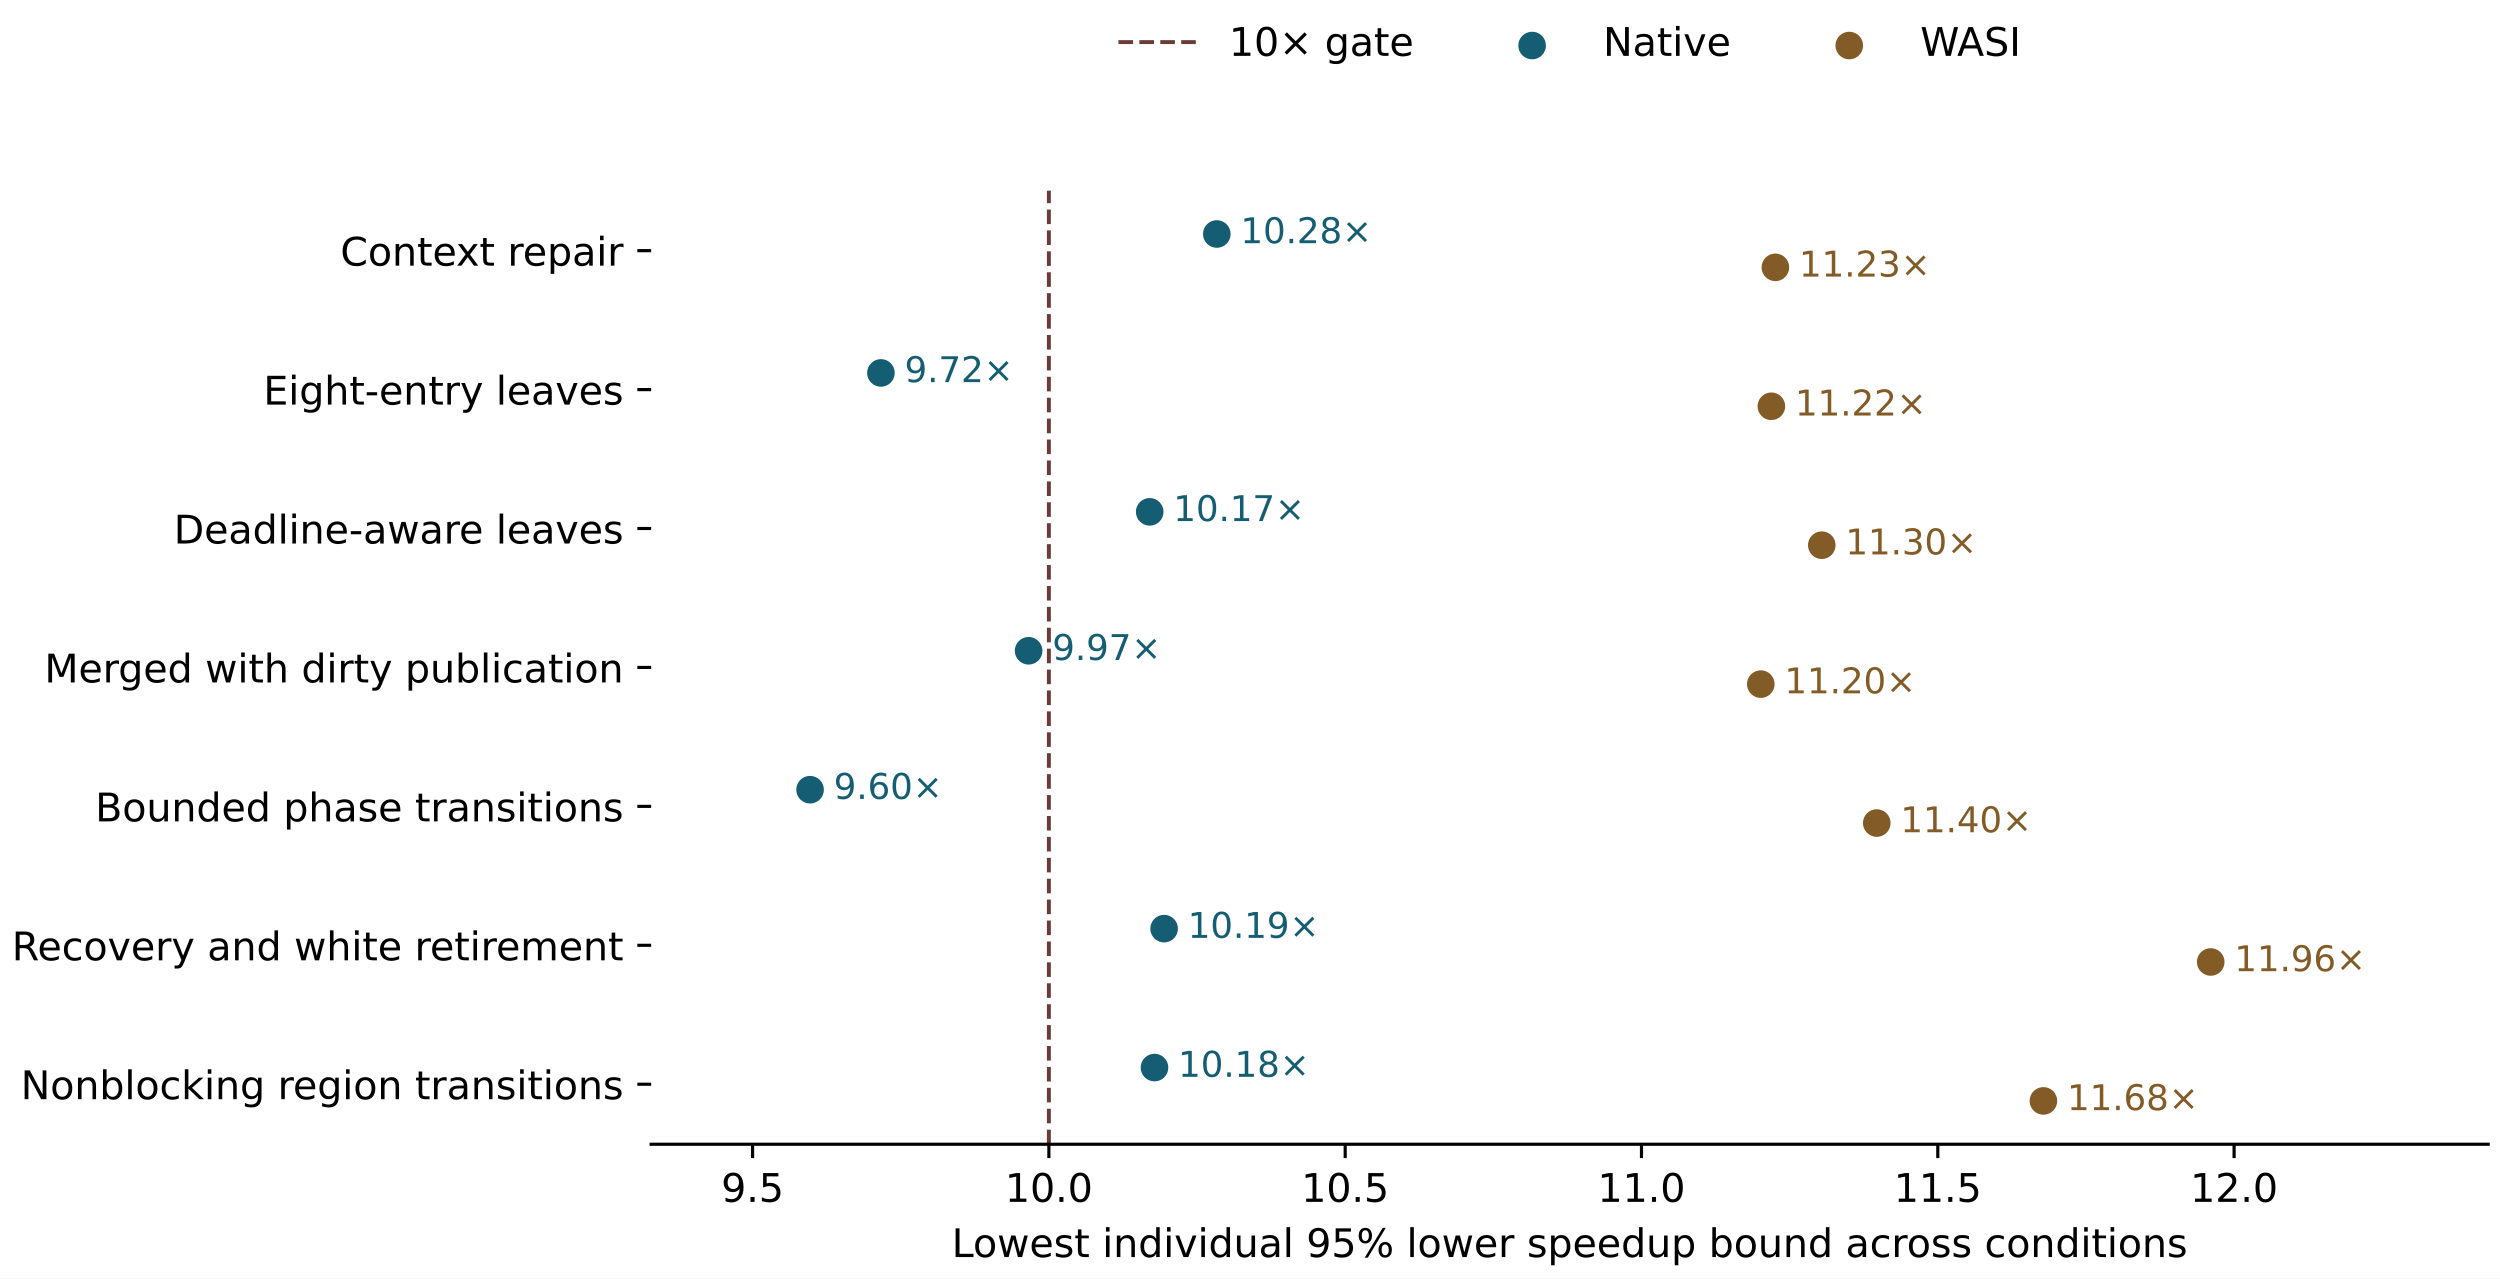
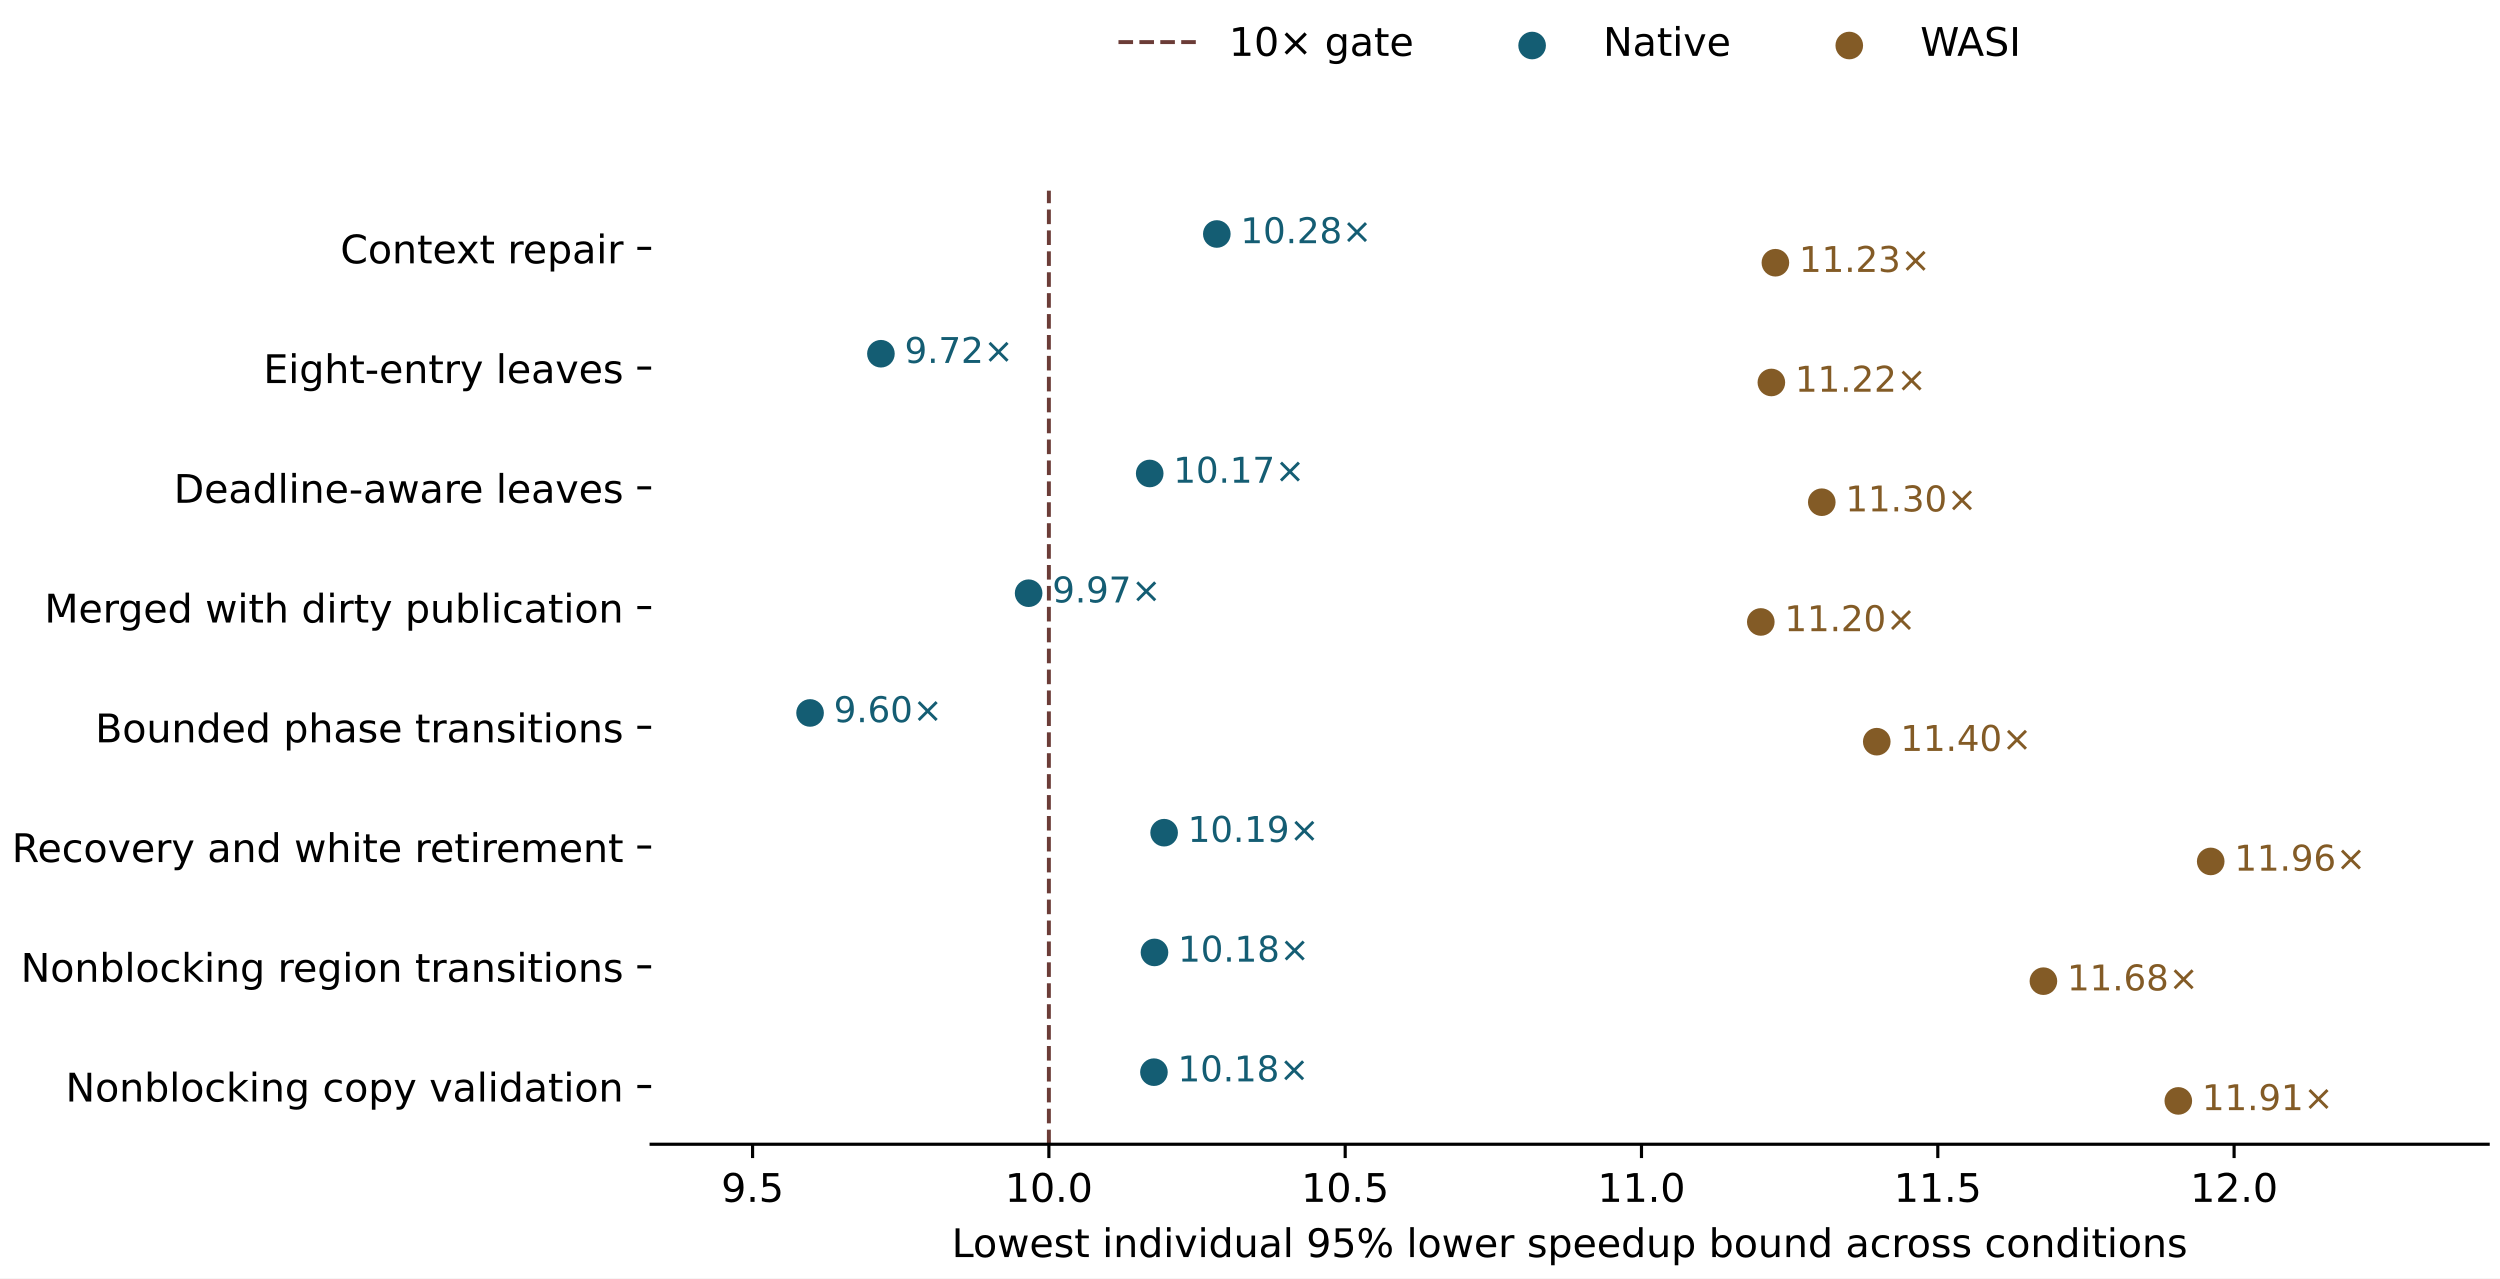
<svg xmlns="http://www.w3.org/2000/svg" xmlns:xlink="http://www.w3.org/1999/xlink" width="633.6pt" height="324pt" viewBox="0 0 633.6 324" version="1.1">
  <defs>
    <style type="text/css">*{stroke-linejoin: round; stroke-linecap: butt}</style>
  </defs>
  <g id="figure_1">
    <g id="patch_1">
      <path d="M 0 324 L 633.6 324 L 633.6 0 L 0 0 z " style="fill: #ffffff" />
    </g>
    <g id="axes_1">
      <g id="patch_2">
        <path d="M 165.025 289.999 L 630.6 289.999 L 630.6 48.318 L 165.025 48.318 z " style="fill: #ffffff" />
      </g>
      <g id="PathCollection_1">
        <defs>
          <path id="me51bcdf93c" d="M 0 3 C 0.796 3 1.559 2.684 2.121 2.121 C 2.684 1.559 3 0.796 3 0 C 3 -0.796 2.684 -1.559 2.121 -2.121 C 1.559 -2.684 0.796 -3 0 -3 C -0.796 -3 -1.559 -2.684 -2.121 -2.121 C -2.684 -1.559 -3 -0.796 -3 0 C -3 0.796 -2.684 1.559 -2.121 2.121 C -1.559 2.684 -0.796 3 0 3 z " style="stroke: #145d73" />
        </defs>
        <g clip-path="url(#pe9ab08fcf7)">
          <use xlink:href="#me51bcdf93c" x="308.39" y="59.303" style="fill: #145d73; stroke: #145d73" />
-           <use xlink:href="#me51bcdf93c" x="223.26" y="94.513" style="fill: #145d73; stroke: #145d73" />
-           <use xlink:href="#me51bcdf93c" x="291.381" y="129.723" style="fill: #145d73; stroke: #145d73" />
-           <use xlink:href="#me51bcdf93c" x="260.694" y="164.933" style="fill: #145d73; stroke: #145d73" />
-           <use xlink:href="#me51bcdf93c" x="205.303" y="200.143" style="fill: #145d73; stroke: #145d73" />
-           <use xlink:href="#me51bcdf93c" x="295.035" y="235.353" style="fill: #145d73; stroke: #145d73" />
-           <use xlink:href="#me51bcdf93c" x="292.594" y="270.563" style="fill: #145d73; stroke: #145d73" />
+           <use xlink:href="#me51bcdf93c" x="223.26" y="89.65" style="fill: #145d73; stroke: #145d73" />
+           <use xlink:href="#me51bcdf93c" x="291.381" y="119.997" style="fill: #145d73; stroke: #145d73" />
+           <use xlink:href="#me51bcdf93c" x="260.694" y="150.343" style="fill: #145d73; stroke: #145d73" />
+           <use xlink:href="#me51bcdf93c" x="205.303" y="180.69" style="fill: #145d73; stroke: #145d73" />
+           <use xlink:href="#me51bcdf93c" x="295.035" y="211.037" style="fill: #145d73; stroke: #145d73" />
+           <use xlink:href="#me51bcdf93c" x="292.594" y="241.384" style="fill: #145d73; stroke: #145d73" />
+           <use xlink:href="#me51bcdf93c" x="292.452" y="271.73" style="fill: #145d73; stroke: #145d73" />
        </g>
      </g>
      <g id="PathCollection_2">
        <defs>
          <path id="md4eb893db7" d="M 0 3 C 0.796 3 1.559 2.684 2.121 2.121 C 2.684 1.559 3 0.796 3 0 C 3 -0.796 2.684 -1.559 2.121 -2.121 C 1.559 -2.684 0.796 -3 0 -3 C -0.796 -3 -1.559 -2.684 -2.121 -2.121 C -2.684 -1.559 -3 -0.796 -3 0 C -3 0.796 -2.684 1.559 -2.121 2.121 C -1.559 2.684 -0.796 3 0 3 z " style="stroke: #835b26" />
        </defs>
        <g clip-path="url(#pe9ab08fcf7)">
-           <use xlink:href="#md4eb893db7" x="449.955" y="67.754" style="fill: #835b26; stroke: #835b26" />
-           <use xlink:href="#md4eb893db7" x="448.935" y="102.964" style="fill: #835b26; stroke: #835b26" />
-           <use xlink:href="#md4eb893db7" x="461.712" y="138.174" style="fill: #835b26; stroke: #835b26" />
-           <use xlink:href="#md4eb893db7" x="446.257" y="173.384" style="fill: #835b26; stroke: #835b26" />
-           <use xlink:href="#md4eb893db7" x="475.647" y="208.594" style="fill: #835b26; stroke: #835b26" />
-           <use xlink:href="#md4eb893db7" x="560.284" y="243.804" style="fill: #835b26; stroke: #835b26" />
-           <use xlink:href="#md4eb893db7" x="517.882" y="279.013" style="fill: #835b26; stroke: #835b26" />
+           <use xlink:href="#md4eb893db7" x="449.955" y="66.587" style="fill: #835b26; stroke: #835b26" />
+           <use xlink:href="#md4eb893db7" x="448.935" y="96.933" style="fill: #835b26; stroke: #835b26" />
+           <use xlink:href="#md4eb893db7" x="461.712" y="127.28" style="fill: #835b26; stroke: #835b26" />
+           <use xlink:href="#md4eb893db7" x="446.257" y="157.627" style="fill: #835b26; stroke: #835b26" />
+           <use xlink:href="#md4eb893db7" x="475.647" y="187.973" style="fill: #835b26; stroke: #835b26" />
+           <use xlink:href="#md4eb893db7" x="560.284" y="218.32" style="fill: #835b26; stroke: #835b26" />
+           <use xlink:href="#md4eb893db7" x="517.882" y="248.667" style="fill: #835b26; stroke: #835b26" />
+           <use xlink:href="#md4eb893db7" x="552.07" y="279.013" style="fill: #835b26; stroke: #835b26" />
        </g>
      </g>
      <g id="matplotlib.axis_1">
        <g id="xtick_1">
          <g id="line2d_1">
            <defs>
              <path id="m385cc2594d" d="M 0 0 L 0 3.5 " style="stroke: #000000; stroke-width: 0.8" />
            </defs>
            <g>
              <use xlink:href="#m385cc2594d" x="190.733" y="289.999" style="stroke: #000000; stroke-width: 0.8" />
            </g>
          </g>
          <g id="text_1">
            <text style="font-size: 10px; font-family: 'DejaVu Sans', 'Bitstream Vera Sans', 'Computer Modern Sans Serif', 'Lucida Grande', 'Verdana', 'Geneva', 'Lucid', 'Arial', 'Helvetica', 'Avant Garde', sans-serif; text-anchor: middle" x="190.733" y="304.597" transform="rotate(-0 190.7328 304.5966)">9.5</text>
          </g>
        </g>
        <g id="xtick_2">
          <g id="line2d_2">
            <g>
              <use xlink:href="#m385cc2594d" x="265.828" y="289.999" style="stroke: #000000; stroke-width: 0.8" />
            </g>
          </g>
          <g id="text_2">
            <text style="font-size: 10px; font-family: 'DejaVu Sans', 'Bitstream Vera Sans', 'Computer Modern Sans Serif', 'Lucida Grande', 'Verdana', 'Geneva', 'Lucid', 'Arial', 'Helvetica', 'Avant Garde', sans-serif; text-anchor: middle" x="265.828" y="304.597" transform="rotate(-0 265.8283 304.5966)">10.0</text>
          </g>
        </g>
        <g id="xtick_3">
          <g id="line2d_3">
            <g>
              <use xlink:href="#m385cc2594d" x="340.924" y="289.999" style="stroke: #000000; stroke-width: 0.8" />
            </g>
          </g>
          <g id="text_3">
            <text style="font-size: 10px; font-family: 'DejaVu Sans', 'Bitstream Vera Sans', 'Computer Modern Sans Serif', 'Lucida Grande', 'Verdana', 'Geneva', 'Lucid', 'Arial', 'Helvetica', 'Avant Garde', sans-serif; text-anchor: middle" x="340.924" y="304.597" transform="rotate(-0 340.9238 304.5966)">10.5</text>
          </g>
        </g>
        <g id="xtick_4">
          <g id="line2d_4">
            <g>
              <use xlink:href="#m385cc2594d" x="416.019" y="289.999" style="stroke: #000000; stroke-width: 0.8" />
            </g>
          </g>
          <g id="text_4">
            <text style="font-size: 10px; font-family: 'DejaVu Sans', 'Bitstream Vera Sans', 'Computer Modern Sans Serif', 'Lucida Grande', 'Verdana', 'Geneva', 'Lucid', 'Arial', 'Helvetica', 'Avant Garde', sans-serif; text-anchor: middle" x="416.019" y="304.597" transform="rotate(-0 416.0193 304.5966)">11.0</text>
          </g>
        </g>
        <g id="xtick_5">
          <g id="line2d_5">
            <g>
              <use xlink:href="#m385cc2594d" x="491.115" y="289.999" style="stroke: #000000; stroke-width: 0.8" />
            </g>
          </g>
          <g id="text_5">
            <text style="font-size: 10px; font-family: 'DejaVu Sans', 'Bitstream Vera Sans', 'Computer Modern Sans Serif', 'Lucida Grande', 'Verdana', 'Geneva', 'Lucid', 'Arial', 'Helvetica', 'Avant Garde', sans-serif; text-anchor: middle" x="491.115" y="304.597" transform="rotate(-0 491.1148 304.5966)">11.5</text>
          </g>
        </g>
        <g id="xtick_6">
          <g id="line2d_6">
            <g>
              <use xlink:href="#m385cc2594d" x="566.21" y="289.999" style="stroke: #000000; stroke-width: 0.8" />
            </g>
          </g>
          <g id="text_6">
            <text style="font-size: 10px; font-family: 'DejaVu Sans', 'Bitstream Vera Sans', 'Computer Modern Sans Serif', 'Lucida Grande', 'Verdana', 'Geneva', 'Lucid', 'Arial', 'Helvetica', 'Avant Garde', sans-serif; text-anchor: middle" x="566.21" y="304.597" transform="rotate(-0 566.2103 304.5966)">12.0</text>
          </g>
        </g>
        <g id="text_7">
          <text style="font-size: 10px; font-family: 'DejaVu Sans', 'Bitstream Vera Sans', 'Computer Modern Sans Serif', 'Lucida Grande', 'Verdana', 'Geneva', 'Lucid', 'Arial', 'Helvetica', 'Avant Garde', sans-serif; text-anchor: middle" x="397.812" y="318.597" transform="rotate(-0 397.8125 318.5974)">Lowest individual 95% lower speedup bound across conditions</text>
        </g>
      </g>
      <g id="matplotlib.axis_2">
        <g id="ytick_1">
          <g id="line2d_7">
            <defs>
              <path id="m2236a40442" d="M 0 0 L -3.5 0 " style="stroke: #000000; stroke-width: 0.8" />
            </defs>
            <g>
-               <use xlink:href="#m2236a40442" x="165.025" y="63.529" style="stroke: #000000; stroke-width: 0.8" />
+               <use xlink:href="#m2236a40442" x="165.025" y="62.945" style="stroke: #000000; stroke-width: 0.8" />
            </g>
          </g>
          <g id="text_8">
-             <text style="font-size: 10px; font-family: 'DejaVu Sans', 'Bitstream Vera Sans', 'Computer Modern Sans Serif', 'Lucida Grande', 'Verdana', 'Geneva', 'Lucid', 'Arial', 'Helvetica', 'Avant Garde', sans-serif; text-anchor: end" x="158.025" y="67.328" transform="rotate(-0 158.0252 67.32782)">Context repair</text>
+             <text style="font-size: 10px; font-family: 'DejaVu Sans', 'Bitstream Vera Sans', 'Computer Modern Sans Serif', 'Lucida Grande', 'Verdana', 'Geneva', 'Lucid', 'Arial', 'Helvetica', 'Avant Garde', sans-serif; text-anchor: end" x="158.025" y="66.744" transform="rotate(-0 158.0252 66.74423)">Context repair</text>
          </g>
        </g>
        <g id="ytick_2">
          <g id="line2d_8">
            <g>
-               <use xlink:href="#m2236a40442" x="165.025" y="98.739" style="stroke: #000000; stroke-width: 0.8" />
+               <use xlink:href="#m2236a40442" x="165.025" y="93.292" style="stroke: #000000; stroke-width: 0.8" />
            </g>
          </g>
          <g id="text_9">
-             <text style="font-size: 10px; font-family: 'DejaVu Sans', 'Bitstream Vera Sans', 'Computer Modern Sans Serif', 'Lucida Grande', 'Verdana', 'Geneva', 'Lucid', 'Arial', 'Helvetica', 'Avant Garde', sans-serif; text-anchor: end" x="158.025" y="102.538" transform="rotate(-0 158.0252 102.5378)">Eight-entry leaves</text>
+             <text style="font-size: 10px; font-family: 'DejaVu Sans', 'Bitstream Vera Sans', 'Computer Modern Sans Serif', 'Lucida Grande', 'Verdana', 'Geneva', 'Lucid', 'Arial', 'Helvetica', 'Avant Garde', sans-serif; text-anchor: end" x="158.025" y="97.091" transform="rotate(-0 158.0252 97.09093)">Eight-entry leaves</text>
          </g>
        </g>
        <g id="ytick_3">
          <g id="line2d_9">
            <g>
-               <use xlink:href="#m2236a40442" x="165.025" y="133.948" style="stroke: #000000; stroke-width: 0.8" />
+               <use xlink:href="#m2236a40442" x="165.025" y="123.638" style="stroke: #000000; stroke-width: 0.8" />
            </g>
          </g>
          <g id="text_10">
-             <text style="font-size: 10px; font-family: 'DejaVu Sans', 'Bitstream Vera Sans', 'Computer Modern Sans Serif', 'Lucida Grande', 'Verdana', 'Geneva', 'Lucid', 'Arial', 'Helvetica', 'Avant Garde', sans-serif; text-anchor: end" x="158.025" y="137.748" transform="rotate(-0 158.0252 137.7477)">Deadline-aware leaves</text>
+             <text style="font-size: 10px; font-family: 'DejaVu Sans', 'Bitstream Vera Sans', 'Computer Modern Sans Serif', 'Lucida Grande', 'Verdana', 'Geneva', 'Lucid', 'Arial', 'Helvetica', 'Avant Garde', sans-serif; text-anchor: end" x="158.025" y="127.438" transform="rotate(-0 158.0252 127.4376)">Deadline-aware leaves</text>
          </g>
        </g>
        <g id="ytick_4">
          <g id="line2d_10">
            <g>
-               <use xlink:href="#m2236a40442" x="165.025" y="169.158" style="stroke: #000000; stroke-width: 0.8" />
+               <use xlink:href="#m2236a40442" x="165.025" y="153.985" style="stroke: #000000; stroke-width: 0.8" />
            </g>
          </g>
          <g id="text_11">
-             <text style="font-size: 10px; font-family: 'DejaVu Sans', 'Bitstream Vera Sans', 'Computer Modern Sans Serif', 'Lucida Grande', 'Verdana', 'Geneva', 'Lucid', 'Arial', 'Helvetica', 'Avant Garde', sans-serif; text-anchor: end" x="158.025" y="172.958" transform="rotate(-0 158.0252 172.9577)">Merged with dirty publication</text>
+             <text style="font-size: 10px; font-family: 'DejaVu Sans', 'Bitstream Vera Sans', 'Computer Modern Sans Serif', 'Lucida Grande', 'Verdana', 'Geneva', 'Lucid', 'Arial', 'Helvetica', 'Avant Garde', sans-serif; text-anchor: end" x="158.025" y="157.784" transform="rotate(-0 158.0252 157.7843)">Merged with dirty publication</text>
          </g>
        </g>
        <g id="ytick_5">
          <g id="line2d_11">
            <g>
-               <use xlink:href="#m2236a40442" x="165.025" y="204.368" style="stroke: #000000; stroke-width: 0.8" />
+               <use xlink:href="#m2236a40442" x="165.025" y="184.332" style="stroke: #000000; stroke-width: 0.8" />
            </g>
          </g>
          <g id="text_12">
-             <text style="font-size: 10px; font-family: 'DejaVu Sans', 'Bitstream Vera Sans', 'Computer Modern Sans Serif', 'Lucida Grande', 'Verdana', 'Geneva', 'Lucid', 'Arial', 'Helvetica', 'Avant Garde', sans-serif; text-anchor: end" x="158.025" y="208.168" transform="rotate(-0 158.0252 208.1676)">Bounded phase transitions</text>
+             <text style="font-size: 10px; font-family: 'DejaVu Sans', 'Bitstream Vera Sans', 'Computer Modern Sans Serif', 'Lucida Grande', 'Verdana', 'Geneva', 'Lucid', 'Arial', 'Helvetica', 'Avant Garde', sans-serif; text-anchor: end" x="158.025" y="188.131" transform="rotate(-0 158.0252 188.131)">Bounded phase transitions</text>
          </g>
        </g>
        <g id="ytick_6">
          <g id="line2d_12">
            <g>
-               <use xlink:href="#m2236a40442" x="165.025" y="239.578" style="stroke: #000000; stroke-width: 0.8" />
+               <use xlink:href="#m2236a40442" x="165.025" y="214.678" style="stroke: #000000; stroke-width: 0.8" />
            </g>
          </g>
          <g id="text_13">
-             <text style="font-size: 10px; font-family: 'DejaVu Sans', 'Bitstream Vera Sans', 'Computer Modern Sans Serif', 'Lucida Grande', 'Verdana', 'Geneva', 'Lucid', 'Arial', 'Helvetica', 'Avant Garde', sans-serif; text-anchor: end" x="158.025" y="243.378" transform="rotate(-0 158.0252 243.3776)">Recovery and white retirement</text>
+             <text style="font-size: 10px; font-family: 'DejaVu Sans', 'Bitstream Vera Sans', 'Computer Modern Sans Serif', 'Lucida Grande', 'Verdana', 'Geneva', 'Lucid', 'Arial', 'Helvetica', 'Avant Garde', sans-serif; text-anchor: end" x="158.025" y="218.478" transform="rotate(-0 158.0252 218.4777)">Recovery and white retirement</text>
          </g>
        </g>
        <g id="ytick_7">
          <g id="line2d_13">
            <g>
-               <use xlink:href="#m2236a40442" x="165.025" y="274.788" style="stroke: #000000; stroke-width: 0.8" />
+               <use xlink:href="#m2236a40442" x="165.025" y="245.025" style="stroke: #000000; stroke-width: 0.8" />
            </g>
          </g>
          <g id="text_14">
-             <text style="font-size: 10px; font-family: 'DejaVu Sans', 'Bitstream Vera Sans', 'Computer Modern Sans Serif', 'Lucida Grande', 'Verdana', 'Geneva', 'Lucid', 'Arial', 'Helvetica', 'Avant Garde', sans-serif; text-anchor: end" x="158.025" y="278.588" transform="rotate(-0 158.0252 278.5875)">Nonblocking region transitions</text>
-           </g>
-         </g>
-       </g>
-       <g id="line2d_14">
+             <text style="font-size: 10px; font-family: 'DejaVu Sans', 'Bitstream Vera Sans', 'Computer Modern Sans Serif', 'Lucida Grande', 'Verdana', 'Geneva', 'Lucid', 'Arial', 'Helvetica', 'Avant Garde', sans-serif; text-anchor: end" x="158.025" y="248.824" transform="rotate(-0 158.0252 248.8244)">Nonblocking region transitions</text>
+           </g>
+         </g>
+         <g id="ytick_8">
+           <g id="line2d_14">
+             <g>
+               <use xlink:href="#m2236a40442" x="165.025" y="275.372" style="stroke: #000000; stroke-width: 0.8" />
+             </g>
+           </g>
+           <g id="text_15">
+             <text style="font-size: 10px; font-family: 'DejaVu Sans', 'Bitstream Vera Sans', 'Computer Modern Sans Serif', 'Lucida Grande', 'Verdana', 'Geneva', 'Lucid', 'Arial', 'Helvetica', 'Avant Garde', sans-serif; text-anchor: end" x="158.025" y="279.171" transform="rotate(-0 158.0252 279.1711)">Nonblocking copy validation</text>
+           </g>
+         </g>
+       </g>
+       <g id="line2d_15">
        <path d="M 265.828 289.999 L 265.828 48.318 " clip-path="url(#pe9ab08fcf7)" style="fill: none; stroke-dasharray: 3.7,1.6; stroke-dashoffset: 0; stroke: #6b3c37" />
      </g>
      <g id="patch_3">
        <path d="M 165.025 289.999 L 630.6 289.999 " style="fill: none; stroke: #000000; stroke-width: 0.8; stroke-linejoin: miter; stroke-linecap: square" />
      </g>
-       <g id="text_15">
+       <g id="text_16">
        <text style="font-size: 9px; font-family: 'DejaVu Sans', 'Bitstream Vera Sans', 'Computer Modern Sans Serif', 'Lucida Grande', 'Verdana', 'Geneva', 'Lucid', 'Arial', 'Helvetica', 'Avant Garde', sans-serif; text-anchor: start; fill: #145d73" x="314.39" y="61.641" transform="rotate(-0 314.3898 61.6413)">10.28×</text>
      </g>
-       <g id="text_16">
-         <text style="font-size: 9px; font-family: 'DejaVu Sans', 'Bitstream Vera Sans', 'Computer Modern Sans Serif', 'Lucida Grande', 'Verdana', 'Geneva', 'Lucid', 'Arial', 'Helvetica', 'Avant Garde', sans-serif; text-anchor: start; fill: #145d73" x="229.26" y="96.851" transform="rotate(-0 229.2602 96.85125)">9.72×</text>
-       </g>
      <g id="text_17">
-         <text style="font-size: 9px; font-family: 'DejaVu Sans', 'Bitstream Vera Sans', 'Computer Modern Sans Serif', 'Lucida Grande', 'Verdana', 'Geneva', 'Lucid', 'Arial', 'Helvetica', 'Avant Garde', sans-serif; text-anchor: start; fill: #145d73" x="297.381" y="132.061" transform="rotate(-0 297.3809 132.0612)">10.17×</text>
+         <text style="font-size: 9px; font-family: 'DejaVu Sans', 'Bitstream Vera Sans', 'Computer Modern Sans Serif', 'Lucida Grande', 'Verdana', 'Geneva', 'Lucid', 'Arial', 'Helvetica', 'Avant Garde', sans-serif; text-anchor: start; fill: #145d73" x="229.26" y="91.988" transform="rotate(-0 229.2602 91.98799)">9.72×</text>
      </g>
      <g id="text_18">
-         <text style="font-size: 9px; font-family: 'DejaVu Sans', 'Bitstream Vera Sans', 'Computer Modern Sans Serif', 'Lucida Grande', 'Verdana', 'Geneva', 'Lucid', 'Arial', 'Helvetica', 'Avant Garde', sans-serif; text-anchor: start; fill: #145d73" x="266.694" y="167.271" transform="rotate(-0 266.6941 167.2711)">9.97×</text>
+         <text style="font-size: 9px; font-family: 'DejaVu Sans', 'Bitstream Vera Sans', 'Computer Modern Sans Serif', 'Lucida Grande', 'Verdana', 'Geneva', 'Lucid', 'Arial', 'Helvetica', 'Avant Garde', sans-serif; text-anchor: start; fill: #145d73" x="297.381" y="122.335" transform="rotate(-0 297.3809 122.3347)">10.17×</text>
      </g>
      <g id="text_19">
-         <text style="font-size: 9px; font-family: 'DejaVu Sans', 'Bitstream Vera Sans', 'Computer Modern Sans Serif', 'Lucida Grande', 'Verdana', 'Geneva', 'Lucid', 'Arial', 'Helvetica', 'Avant Garde', sans-serif; text-anchor: start; fill: #145d73" x="211.303" y="202.481" transform="rotate(-0 211.3029 202.4811)">9.60×</text>
+         <text style="font-size: 9px; font-family: 'DejaVu Sans', 'Bitstream Vera Sans', 'Computer Modern Sans Serif', 'Lucida Grande', 'Verdana', 'Geneva', 'Lucid', 'Arial', 'Helvetica', 'Avant Garde', sans-serif; text-anchor: start; fill: #145d73" x="266.694" y="152.681" transform="rotate(-0 266.6941 152.6814)">9.97×</text>
      </g>
      <g id="text_20">
-         <text style="font-size: 9px; font-family: 'DejaVu Sans', 'Bitstream Vera Sans', 'Computer Modern Sans Serif', 'Lucida Grande', 'Verdana', 'Geneva', 'Lucid', 'Arial', 'Helvetica', 'Avant Garde', sans-serif; text-anchor: start; fill: #145d73" x="301.035" y="237.691" transform="rotate(-0 301.0353 237.691)">10.19×</text>
+         <text style="font-size: 9px; font-family: 'DejaVu Sans', 'Bitstream Vera Sans', 'Computer Modern Sans Serif', 'Lucida Grande', 'Verdana', 'Geneva', 'Lucid', 'Arial', 'Helvetica', 'Avant Garde', sans-serif; text-anchor: start; fill: #145d73" x="211.303" y="183.028" transform="rotate(-0 211.3029 183.0281)">9.60×</text>
      </g>
      <g id="text_21">
-         <text style="font-size: 9px; font-family: 'DejaVu Sans', 'Bitstream Vera Sans', 'Computer Modern Sans Serif', 'Lucida Grande', 'Verdana', 'Geneva', 'Lucid', 'Arial', 'Helvetica', 'Avant Garde', sans-serif; text-anchor: start; fill: #145d73" x="298.594" y="272.901" transform="rotate(-0 298.5939 272.901)">10.18×</text>
+         <text style="font-size: 9px; font-family: 'DejaVu Sans', 'Bitstream Vera Sans', 'Computer Modern Sans Serif', 'Lucida Grande', 'Verdana', 'Geneva', 'Lucid', 'Arial', 'Helvetica', 'Avant Garde', sans-serif; text-anchor: start; fill: #145d73" x="301.035" y="213.375" transform="rotate(-0 301.0353 213.3748)">10.19×</text>
      </g>
      <g id="text_22">
-         <text style="font-size: 9px; font-family: 'DejaVu Sans', 'Bitstream Vera Sans', 'Computer Modern Sans Serif', 'Lucida Grande', 'Verdana', 'Geneva', 'Lucid', 'Arial', 'Helvetica', 'Avant Garde', sans-serif; text-anchor: start; fill: #835b26" x="455.955" y="70.092" transform="rotate(-0 455.9547 70.09169)">11.23×</text>
+         <text style="font-size: 9px; font-family: 'DejaVu Sans', 'Bitstream Vera Sans', 'Computer Modern Sans Serif', 'Lucida Grande', 'Verdana', 'Geneva', 'Lucid', 'Arial', 'Helvetica', 'Avant Garde', sans-serif; text-anchor: start; fill: #145d73" x="298.594" y="243.721" transform="rotate(-0 298.5939 243.7215)">10.18×</text>
      </g>
      <g id="text_23">
-         <text style="font-size: 9px; font-family: 'DejaVu Sans', 'Bitstream Vera Sans', 'Computer Modern Sans Serif', 'Lucida Grande', 'Verdana', 'Geneva', 'Lucid', 'Arial', 'Helvetica', 'Avant Garde', sans-serif; text-anchor: start; fill: #835b26" x="454.935" y="105.302" transform="rotate(-0 454.9351 105.3016)">11.22×</text>
+         <text style="font-size: 9px; font-family: 'DejaVu Sans', 'Bitstream Vera Sans', 'Computer Modern Sans Serif', 'Lucida Grande', 'Verdana', 'Geneva', 'Lucid', 'Arial', 'Helvetica', 'Avant Garde', sans-serif; text-anchor: start; fill: #145d73" x="298.452" y="274.068" transform="rotate(-0 298.4521 274.0682)">10.18×</text>
      </g>
      <g id="text_24">
-         <text style="font-size: 9px; font-family: 'DejaVu Sans', 'Bitstream Vera Sans', 'Computer Modern Sans Serif', 'Lucida Grande', 'Verdana', 'Geneva', 'Lucid', 'Arial', 'Helvetica', 'Avant Garde', sans-serif; text-anchor: start; fill: #835b26" x="467.712" y="140.512" transform="rotate(-0 467.7122 140.5116)">11.30×</text>
+         <text style="font-size: 9px; font-family: 'DejaVu Sans', 'Bitstream Vera Sans', 'Computer Modern Sans Serif', 'Lucida Grande', 'Verdana', 'Geneva', 'Lucid', 'Arial', 'Helvetica', 'Avant Garde', sans-serif; text-anchor: start; fill: #835b26" x="455.955" y="68.925" transform="rotate(-0 455.9547 68.92451)">11.23×</text>
      </g>
      <g id="text_25">
-         <text style="font-size: 9px; font-family: 'DejaVu Sans', 'Bitstream Vera Sans', 'Computer Modern Sans Serif', 'Lucida Grande', 'Verdana', 'Geneva', 'Lucid', 'Arial', 'Helvetica', 'Avant Garde', sans-serif; text-anchor: start; fill: #835b26" x="452.257" y="175.722" transform="rotate(-0 452.2566 175.7215)">11.20×</text>
+         <text style="font-size: 9px; font-family: 'DejaVu Sans', 'Bitstream Vera Sans', 'Computer Modern Sans Serif', 'Lucida Grande', 'Verdana', 'Geneva', 'Lucid', 'Arial', 'Helvetica', 'Avant Garde', sans-serif; text-anchor: start; fill: #835b26" x="454.935" y="99.271" transform="rotate(-0 454.9351 99.2712)">11.22×</text>
      </g>
      <g id="text_26">
-         <text style="font-size: 9px; font-family: 'DejaVu Sans', 'Bitstream Vera Sans', 'Computer Modern Sans Serif', 'Lucida Grande', 'Verdana', 'Geneva', 'Lucid', 'Arial', 'Helvetica', 'Avant Garde', sans-serif; text-anchor: start; fill: #835b26" x="481.647" y="210.931" transform="rotate(-0 481.6468 210.9315)">11.40×</text>
+         <text style="font-size: 9px; font-family: 'DejaVu Sans', 'Bitstream Vera Sans', 'Computer Modern Sans Serif', 'Lucida Grande', 'Verdana', 'Geneva', 'Lucid', 'Arial', 'Helvetica', 'Avant Garde', sans-serif; text-anchor: start; fill: #835b26" x="467.712" y="129.618" transform="rotate(-0 467.7122 129.6179)">11.30×</text>
      </g>
      <g id="text_27">
-         <text style="font-size: 9px; font-family: 'DejaVu Sans', 'Bitstream Vera Sans', 'Computer Modern Sans Serif', 'Lucida Grande', 'Verdana', 'Geneva', 'Lucid', 'Arial', 'Helvetica', 'Avant Garde', sans-serif; text-anchor: start; fill: #835b26" x="566.284" y="246.141" transform="rotate(-0 566.2839 246.1414)">11.96×</text>
+         <text style="font-size: 9px; font-family: 'DejaVu Sans', 'Bitstream Vera Sans', 'Computer Modern Sans Serif', 'Lucida Grande', 'Verdana', 'Geneva', 'Lucid', 'Arial', 'Helvetica', 'Avant Garde', sans-serif; text-anchor: start; fill: #835b26" x="452.257" y="159.965" transform="rotate(-0 452.2566 159.9646)">11.20×</text>
      </g>
      <g id="text_28">
-         <text style="font-size: 9px; font-family: 'DejaVu Sans', 'Bitstream Vera Sans', 'Computer Modern Sans Serif', 'Lucida Grande', 'Verdana', 'Geneva', 'Lucid', 'Arial', 'Helvetica', 'Avant Garde', sans-serif; text-anchor: start; fill: #835b26" x="523.882" y="281.351" transform="rotate(-0 523.8824 281.3514)">11.68×</text>
+         <text style="font-size: 9px; font-family: 'DejaVu Sans', 'Bitstream Vera Sans', 'Computer Modern Sans Serif', 'Lucida Grande', 'Verdana', 'Geneva', 'Lucid', 'Arial', 'Helvetica', 'Avant Garde', sans-serif; text-anchor: start; fill: #835b26" x="481.647" y="190.311" transform="rotate(-0 481.6468 190.3113)">11.40×</text>
+       </g>
+       <g id="text_29">
+         <text style="font-size: 9px; font-family: 'DejaVu Sans', 'Bitstream Vera Sans', 'Computer Modern Sans Serif', 'Lucida Grande', 'Verdana', 'Geneva', 'Lucid', 'Arial', 'Helvetica', 'Avant Garde', sans-serif; text-anchor: start; fill: #835b26" x="566.284" y="220.658" transform="rotate(-0 566.2839 220.658)">11.96×</text>
+       </g>
+       <g id="text_30">
+         <text style="font-size: 9px; font-family: 'DejaVu Sans', 'Bitstream Vera Sans', 'Computer Modern Sans Serif', 'Lucida Grande', 'Verdana', 'Geneva', 'Lucid', 'Arial', 'Helvetica', 'Avant Garde', sans-serif; text-anchor: start; fill: #835b26" x="523.882" y="251.005" transform="rotate(-0 523.8824 251.0047)">11.68×</text>
+       </g>
+       <g id="text_31">
+         <text style="font-size: 9px; font-family: 'DejaVu Sans', 'Bitstream Vera Sans', 'Computer Modern Sans Serif', 'Lucida Grande', 'Verdana', 'Geneva', 'Lucid', 'Arial', 'Helvetica', 'Avant Garde', sans-serif; text-anchor: start; fill: #835b26" x="558.07" y="281.351" transform="rotate(-0 558.0696 281.3514)">11.91×</text>
      </g>
      <g id="legend_1">
-         <g id="line2d_15">
+         <g id="line2d_16">
          <path d="M 283.466 10.663 L 293.466 10.663 L 303.466 10.663 " style="fill: none; stroke-dasharray: 3.7,1.6; stroke-dashoffset: 0; stroke: #6b3c37" />
        </g>
-         <g id="text_29">
+         <g id="text_32">
          <text style="font-size: 10px; font-family: 'DejaVu Sans', 'Bitstream Vera Sans', 'Computer Modern Sans Serif', 'Lucida Grande', 'Verdana', 'Geneva', 'Lucid', 'Arial', 'Helvetica', 'Avant Garde', sans-serif; text-anchor: start" x="311.466" y="14.163" transform="rotate(-0 311.4664 14.16332)">10× gate</text>
        </g>
        <g id="PathCollection_3">
          <g>
            <use xlink:href="#me51bcdf93c" x="388.299" y="11.538" style="fill: #145d73; stroke: #145d73" />
          </g>
        </g>
-         <g id="text_30">
+         <g id="text_33">
          <text style="font-size: 10px; font-family: 'DejaVu Sans', 'Bitstream Vera Sans', 'Computer Modern Sans Serif', 'Lucida Grande', 'Verdana', 'Geneva', 'Lucid', 'Arial', 'Helvetica', 'Avant Garde', sans-serif; text-anchor: start" x="406.299" y="14.163" transform="rotate(-0 406.2992 14.16332)">Native</text>
        </g>
        <g id="PathCollection_4">
          <g>
            <use xlink:href="#md4eb893db7" x="468.679" y="11.538" style="fill: #835b26; stroke: #835b26" />
          </g>
        </g>
-         <g id="text_31">
+         <g id="text_34">
          <text style="font-size: 10px; font-family: 'DejaVu Sans', 'Bitstream Vera Sans', 'Computer Modern Sans Serif', 'Lucida Grande', 'Verdana', 'Geneva', 'Lucid', 'Arial', 'Helvetica', 'Avant Garde', sans-serif; text-anchor: start" x="486.679" y="14.163" transform="rotate(-0 486.6789 14.16332)">WASI</text>
        </g>
      </g>
    </g>
  </g>
  <defs>
    <clipPath id="pe9ab08fcf7">
      <rect x="165.025" y="48.318" width="465.575" height="241.681" />
    </clipPath>
  </defs>
</svg>
